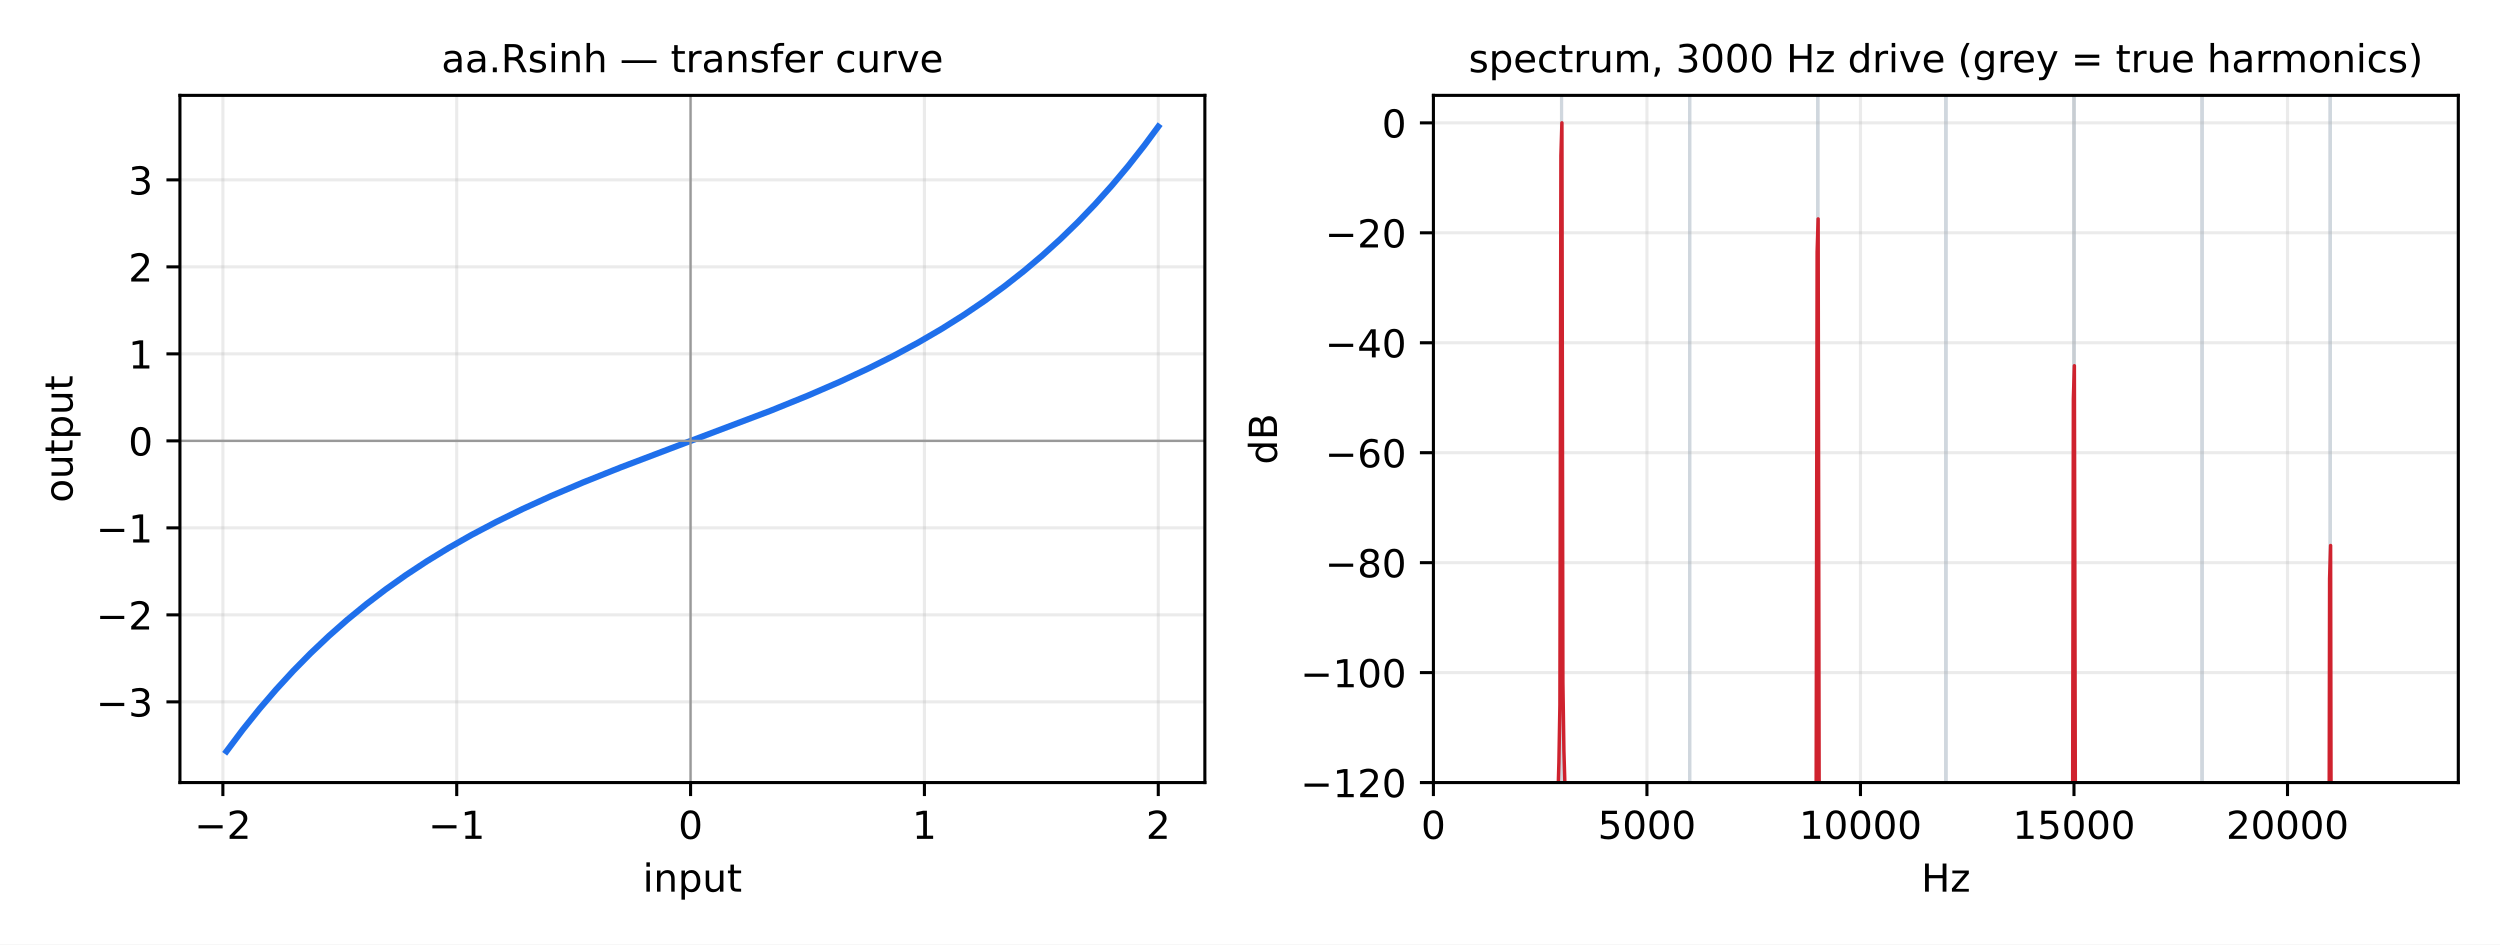
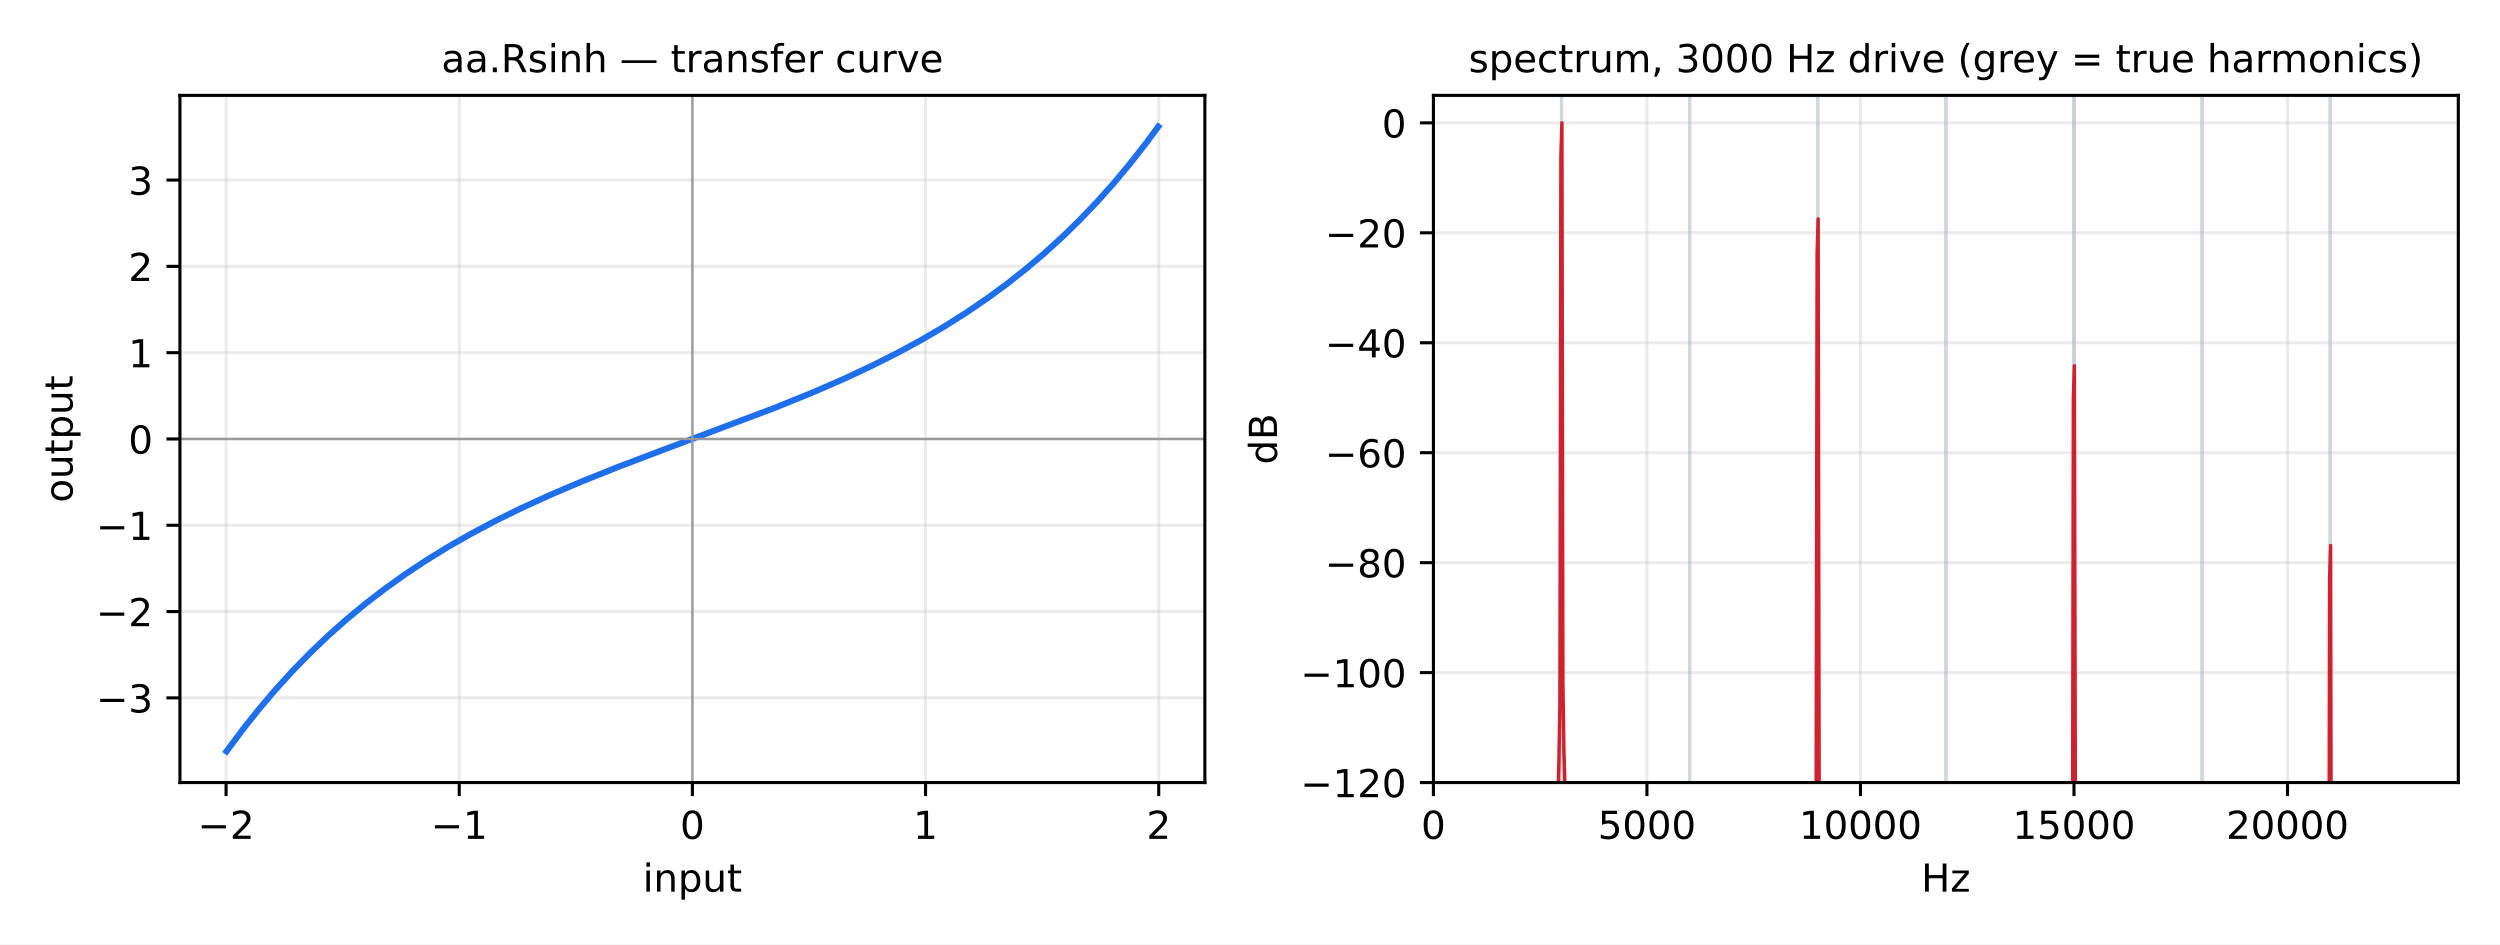
<svg xmlns="http://www.w3.org/2000/svg" xmlns:xlink="http://www.w3.org/1999/xlink" width="648pt" height="244.8pt" viewBox="0 0 648 244.8" version="1.1">
  <defs>
    <style type="text/css">*{stroke-linejoin: round; stroke-linecap: butt}</style>
  </defs>
  <g id="figure_1">
    <g id="patch_1">
      <path d="M 0 244.8  L 648 244.8  L 648 0  L 0 0  z " style="fill: #ffffff" />
    </g>
    <g id="axes_1">
      <g id="patch_2">
        <path d="M 46.64 202.84  L 312.3 202.84  L 312.3 24.72  L 46.64 24.72  z " style="fill: #ffffff" />
      </g>
      <g id="matplotlib.axis_1">
        <g id="xtick_1">
          <g id="line2d_1">
-             <path d="M 57.768 202.84  L 57.768 24.72  " clip-path="url(#pa1398ca584)" style="fill: none; stroke: #b0b0b0; stroke-opacity: 0.25; stroke-width: 0.8; stroke-linecap: square" />
+             <path d="M 58.597 202.84  L 58.597 24.72  " clip-path="url(#pe9ff0e8319)" style="fill: none; stroke: #b0b0b0; stroke-opacity: 0.25; stroke-width: 0.8; stroke-linecap: square" />
          </g>
          <g id="line2d_2">
            <defs>
-               <path id="ma7eb012852" d="M 0 0  L 0 3.5  " style="stroke: #000000; stroke-width: 0.8" />
+               <path id="m216e564b8e" d="M 0 0  L 0 3.5  " style="stroke: #000000; stroke-width: 0.8" />
            </defs>
            <g>
-               <use xlink:href="#ma7eb012852" x="57.768" y="202.84" style="stroke: #000000; stroke-width: 0.8" />
+               <use xlink:href="#m216e564b8e" x="58.597" y="202.84" style="stroke: #000000; stroke-width: 0.8" />
            </g>
          </g>
          <g id="text_1">
-             <text style="font: 10px 'DejaVu Sans', 'Bitstream Vera Sans', 'Computer Modern Sans Serif', 'Lucida Grande', 'Verdana', 'Geneva', 'Lucid', 'Arial', 'Helvetica', 'Avant Garde', sans-serif; text-anchor: middle" x="57.768" y="217.438" transform="rotate(-0 57.76836 217.4384)">−2</text>
+             <text style="font: 10px 'DejaVu Sans', 'Bitstream Vera Sans', 'Computer Modern Sans Serif', 'Lucida Grande', 'Verdana', 'Geneva', 'Lucid', 'Arial', 'Helvetica', 'Avant Garde', sans-serif; text-anchor: middle" x="58.597" y="217.438" transform="rotate(-0 58.59741 217.4384)">−2</text>
          </g>
        </g>
        <g id="xtick_2">
          <g id="line2d_3">
-             <path d="M 118.382 202.84  L 118.382 24.72  " clip-path="url(#pa1398ca584)" style="fill: none; stroke: #b0b0b0; stroke-opacity: 0.25; stroke-width: 0.8; stroke-linecap: square" />
+             <path d="M 119.034 202.84  L 119.034 24.72  " clip-path="url(#pe9ff0e8319)" style="fill: none; stroke: #b0b0b0; stroke-opacity: 0.25; stroke-width: 0.8; stroke-linecap: square" />
          </g>
          <g id="line2d_4">
            <g>
-               <use xlink:href="#ma7eb012852" x="118.382" y="202.84" style="stroke: #000000; stroke-width: 0.8" />
+               <use xlink:href="#m216e564b8e" x="119.034" y="202.84" style="stroke: #000000; stroke-width: 0.8" />
            </g>
          </g>
          <g id="text_2">
-             <text style="font: 10px 'DejaVu Sans', 'Bitstream Vera Sans', 'Computer Modern Sans Serif', 'Lucida Grande', 'Verdana', 'Geneva', 'Lucid', 'Arial', 'Helvetica', 'Avant Garde', sans-serif; text-anchor: middle" x="118.382" y="217.438" transform="rotate(-0 118.3824 217.4384)">−1</text>
+             <text style="font: 10px 'DejaVu Sans', 'Bitstream Vera Sans', 'Computer Modern Sans Serif', 'Lucida Grande', 'Verdana', 'Geneva', 'Lucid', 'Arial', 'Helvetica', 'Avant Garde', sans-serif; text-anchor: middle" x="119.034" y="217.438" transform="rotate(-0 119.0337 217.4384)">−1</text>
          </g>
        </g>
        <g id="xtick_3">
          <g id="line2d_5">
-             <path d="M 178.996 202.84  L 178.996 24.72  " clip-path="url(#pa1398ca584)" style="fill: none; stroke: #b0b0b0; stroke-opacity: 0.25; stroke-width: 0.8; stroke-linecap: square" />
+             <path d="M 179.47 202.84  L 179.47 24.72  " clip-path="url(#pe9ff0e8319)" style="fill: none; stroke: #b0b0b0; stroke-opacity: 0.25; stroke-width: 0.8; stroke-linecap: square" />
          </g>
          <g id="line2d_6">
            <g>
-               <use xlink:href="#ma7eb012852" x="178.996" y="202.84" style="stroke: #000000; stroke-width: 0.8" />
+               <use xlink:href="#m216e564b8e" x="179.47" y="202.84" style="stroke: #000000; stroke-width: 0.8" />
            </g>
          </g>
          <g id="text_3">
-             <text style="font: 10px 'DejaVu Sans', 'Bitstream Vera Sans', 'Computer Modern Sans Serif', 'Lucida Grande', 'Verdana', 'Geneva', 'Lucid', 'Arial', 'Helvetica', 'Avant Garde', sans-serif; text-anchor: middle" x="178.996" y="217.438" transform="rotate(-0 178.9965 217.4384)">0</text>
+             <text style="font: 10px 'DejaVu Sans', 'Bitstream Vera Sans', 'Computer Modern Sans Serif', 'Lucida Grande', 'Verdana', 'Geneva', 'Lucid', 'Arial', 'Helvetica', 'Avant Garde', sans-serif; text-anchor: middle" x="179.47" y="217.438" transform="rotate(-0 179.47 217.4384)">0</text>
          </g>
        </g>
        <g id="xtick_4">
          <g id="line2d_7">
-             <path d="M 239.61 202.84  L 239.61 24.72  " clip-path="url(#pa1398ca584)" style="fill: none; stroke: #b0b0b0; stroke-opacity: 0.25; stroke-width: 0.8; stroke-linecap: square" />
+             <path d="M 239.906 202.84  L 239.906 24.72  " clip-path="url(#pe9ff0e8319)" style="fill: none; stroke: #b0b0b0; stroke-opacity: 0.25; stroke-width: 0.8; stroke-linecap: square" />
          </g>
          <g id="line2d_8">
            <g>
-               <use xlink:href="#ma7eb012852" x="239.61" y="202.84" style="stroke: #000000; stroke-width: 0.8" />
+               <use xlink:href="#m216e564b8e" x="239.906" y="202.84" style="stroke: #000000; stroke-width: 0.8" />
            </g>
          </g>
          <g id="text_4">
-             <text style="font: 10px 'DejaVu Sans', 'Bitstream Vera Sans', 'Computer Modern Sans Serif', 'Lucida Grande', 'Verdana', 'Geneva', 'Lucid', 'Arial', 'Helvetica', 'Avant Garde', sans-serif; text-anchor: middle" x="239.61" y="217.438" transform="rotate(-0 239.6105 217.4384)">1</text>
+             <text style="font: 10px 'DejaVu Sans', 'Bitstream Vera Sans', 'Computer Modern Sans Serif', 'Lucida Grande', 'Verdana', 'Geneva', 'Lucid', 'Arial', 'Helvetica', 'Avant Garde', sans-serif; text-anchor: middle" x="239.906" y="217.438" transform="rotate(-0 239.9063 217.4384)">1</text>
          </g>
        </g>
        <g id="xtick_5">
          <g id="line2d_9">
-             <path d="M 300.225 202.84  L 300.225 24.72  " clip-path="url(#pa1398ca584)" style="fill: none; stroke: #b0b0b0; stroke-opacity: 0.25; stroke-width: 0.8; stroke-linecap: square" />
+             <path d="M 300.343 202.84  L 300.343 24.72  " clip-path="url(#pe9ff0e8319)" style="fill: none; stroke: #b0b0b0; stroke-opacity: 0.25; stroke-width: 0.8; stroke-linecap: square" />
          </g>
          <g id="line2d_10">
            <g>
-               <use xlink:href="#ma7eb012852" x="300.225" y="202.84" style="stroke: #000000; stroke-width: 0.8" />
+               <use xlink:href="#m216e564b8e" x="300.343" y="202.84" style="stroke: #000000; stroke-width: 0.8" />
            </g>
          </g>
          <g id="text_5">
-             <text style="font: 10px 'DejaVu Sans', 'Bitstream Vera Sans', 'Computer Modern Sans Serif', 'Lucida Grande', 'Verdana', 'Geneva', 'Lucid', 'Arial', 'Helvetica', 'Avant Garde', sans-serif; text-anchor: middle" x="300.225" y="217.438" transform="rotate(-0 300.2245 217.4384)">2</text>
+             <text style="font: 10px 'DejaVu Sans', 'Bitstream Vera Sans', 'Computer Modern Sans Serif', 'Lucida Grande', 'Verdana', 'Geneva', 'Lucid', 'Arial', 'Helvetica', 'Avant Garde', sans-serif; text-anchor: middle" x="300.343" y="217.438" transform="rotate(-0 300.3426 217.4384)">2</text>
          </g>
        </g>
        <g id="text_6">
          <text style="font: 10px 'DejaVu Sans', 'Bitstream Vera Sans', 'Computer Modern Sans Serif', 'Lucida Grande', 'Verdana', 'Geneva', 'Lucid', 'Arial', 'Helvetica', 'Avant Garde', sans-serif; text-anchor: middle" x="179.47" y="231.117" transform="rotate(-0 179.47 231.1166)">input</text>
        </g>
      </g>
      <g id="matplotlib.axis_2">
        <g id="ytick_1">
          <g id="line2d_11">
-             <path d="M 46.64 181.923  L 312.3 181.923  " clip-path="url(#pa1398ca584)" style="fill: none; stroke: #b0b0b0; stroke-opacity: 0.25; stroke-width: 0.8; stroke-linecap: square" />
+             <path d="M 46.64 180.886  L 312.3 180.886  " clip-path="url(#pe9ff0e8319)" style="fill: none; stroke: #b0b0b0; stroke-opacity: 0.25; stroke-width: 0.8; stroke-linecap: square" />
          </g>
          <g id="line2d_12">
            <defs>
-               <path id="me7e95fb6e4" d="M 0 0  L -3.5 0  " style="stroke: #000000; stroke-width: 0.8" />
+               <path id="mf6358a9a39" d="M 0 0  L -3.5 0  " style="stroke: #000000; stroke-width: 0.8" />
            </defs>
            <g>
-               <use xlink:href="#me7e95fb6e4" x="46.64" y="181.923" style="stroke: #000000; stroke-width: 0.8" />
+               <use xlink:href="#mf6358a9a39" x="46.64" y="180.886" style="stroke: #000000; stroke-width: 0.8" />
            </g>
          </g>
          <g id="text_7">
-             <text style="font: 10px 'DejaVu Sans', 'Bitstream Vera Sans', 'Computer Modern Sans Serif', 'Lucida Grande', 'Verdana', 'Geneva', 'Lucid', 'Arial', 'Helvetica', 'Avant Garde', sans-serif; text-anchor: end" x="39.64" y="185.723" transform="rotate(-0 39.64 185.7226)">−3</text>
+             <text style="font: 10px 'DejaVu Sans', 'Bitstream Vera Sans', 'Computer Modern Sans Serif', 'Lucida Grande', 'Verdana', 'Geneva', 'Lucid', 'Arial', 'Helvetica', 'Avant Garde', sans-serif; text-anchor: end" x="39.64" y="184.685" transform="rotate(-0 39.64 184.6851)">−3</text>
          </g>
        </g>
        <g id="ytick_2">
          <g id="line2d_13">
-             <path d="M 46.64 159.373  L 312.3 159.373  " clip-path="url(#pa1398ca584)" style="fill: none; stroke: #b0b0b0; stroke-opacity: 0.25; stroke-width: 0.8; stroke-linecap: square" />
+             <path d="M 46.64 158.517  L 312.3 158.517  " clip-path="url(#pe9ff0e8319)" style="fill: none; stroke: #b0b0b0; stroke-opacity: 0.25; stroke-width: 0.8; stroke-linecap: square" />
          </g>
          <g id="line2d_14">
            <g>
-               <use xlink:href="#me7e95fb6e4" x="46.64" y="159.373" style="stroke: #000000; stroke-width: 0.8" />
+               <use xlink:href="#mf6358a9a39" x="46.64" y="158.517" style="stroke: #000000; stroke-width: 0.8" />
            </g>
          </g>
          <g id="text_8">
-             <text style="font: 10px 'DejaVu Sans', 'Bitstream Vera Sans', 'Computer Modern Sans Serif', 'Lucida Grande', 'Verdana', 'Geneva', 'Lucid', 'Arial', 'Helvetica', 'Avant Garde', sans-serif; text-anchor: end" x="39.64" y="163.172" transform="rotate(-0 39.64 163.1723)">−2</text>
+             <text style="font: 10px 'DejaVu Sans', 'Bitstream Vera Sans', 'Computer Modern Sans Serif', 'Lucida Grande', 'Verdana', 'Geneva', 'Lucid', 'Arial', 'Helvetica', 'Avant Garde', sans-serif; text-anchor: end" x="39.64" y="162.316" transform="rotate(-0 39.64 162.3165)">−2</text>
          </g>
        </g>
        <g id="ytick_3">
          <g id="line2d_15">
-             <path d="M 46.64 136.823  L 312.3 136.823  " clip-path="url(#pa1398ca584)" style="fill: none; stroke: #b0b0b0; stroke-opacity: 0.25; stroke-width: 0.8; stroke-linecap: square" />
+             <path d="M 46.64 136.149  L 312.3 136.149  " clip-path="url(#pe9ff0e8319)" style="fill: none; stroke: #b0b0b0; stroke-opacity: 0.25; stroke-width: 0.8; stroke-linecap: square" />
          </g>
          <g id="line2d_16">
            <g>
-               <use xlink:href="#me7e95fb6e4" x="46.64" y="136.823" style="stroke: #000000; stroke-width: 0.8" />
+               <use xlink:href="#mf6358a9a39" x="46.64" y="136.149" style="stroke: #000000; stroke-width: 0.8" />
            </g>
          </g>
          <g id="text_9">
-             <text style="font: 10px 'DejaVu Sans', 'Bitstream Vera Sans', 'Computer Modern Sans Serif', 'Lucida Grande', 'Verdana', 'Geneva', 'Lucid', 'Arial', 'Helvetica', 'Avant Garde', sans-serif; text-anchor: end" x="39.64" y="140.622" transform="rotate(-0 39.64 140.622)">−1</text>
+             <text style="font: 10px 'DejaVu Sans', 'Bitstream Vera Sans', 'Computer Modern Sans Serif', 'Lucida Grande', 'Verdana', 'Geneva', 'Lucid', 'Arial', 'Helvetica', 'Avant Garde', sans-serif; text-anchor: end" x="39.64" y="139.948" transform="rotate(-0 39.64 139.9478)">−1</text>
          </g>
        </g>
        <g id="ytick_4">
          <g id="line2d_17">
-             <path d="M 46.64 114.272  L 312.3 114.272  " clip-path="url(#pa1398ca584)" style="fill: none; stroke: #b0b0b0; stroke-opacity: 0.25; stroke-width: 0.8; stroke-linecap: square" />
+             <path d="M 46.64 113.78  L 312.3 113.78  " clip-path="url(#pe9ff0e8319)" style="fill: none; stroke: #b0b0b0; stroke-opacity: 0.25; stroke-width: 0.8; stroke-linecap: square" />
          </g>
          <g id="line2d_18">
            <g>
-               <use xlink:href="#me7e95fb6e4" x="46.64" y="114.272" style="stroke: #000000; stroke-width: 0.8" />
+               <use xlink:href="#mf6358a9a39" x="46.64" y="113.78" style="stroke: #000000; stroke-width: 0.8" />
            </g>
          </g>
          <g id="text_10">
-             <text style="font: 10px 'DejaVu Sans', 'Bitstream Vera Sans', 'Computer Modern Sans Serif', 'Lucida Grande', 'Verdana', 'Geneva', 'Lucid', 'Arial', 'Helvetica', 'Avant Garde', sans-serif; text-anchor: end" x="39.64" y="118.072" transform="rotate(-0 39.64 118.0717)">0</text>
+             <text style="font: 10px 'DejaVu Sans', 'Bitstream Vera Sans', 'Computer Modern Sans Serif', 'Lucida Grande', 'Verdana', 'Geneva', 'Lucid', 'Arial', 'Helvetica', 'Avant Garde', sans-serif; text-anchor: end" x="39.64" y="117.579" transform="rotate(-0 39.64 117.5792)">0</text>
          </g>
        </g>
        <g id="ytick_5">
          <g id="line2d_19">
-             <path d="M 46.64 91.722  L 312.3 91.722  " clip-path="url(#pa1398ca584)" style="fill: none; stroke: #b0b0b0; stroke-opacity: 0.25; stroke-width: 0.8; stroke-linecap: square" />
+             <path d="M 46.64 91.411  L 312.3 91.411  " clip-path="url(#pe9ff0e8319)" style="fill: none; stroke: #b0b0b0; stroke-opacity: 0.25; stroke-width: 0.8; stroke-linecap: square" />
          </g>
          <g id="line2d_20">
            <g>
-               <use xlink:href="#me7e95fb6e4" x="46.64" y="91.722" style="stroke: #000000; stroke-width: 0.8" />
+               <use xlink:href="#mf6358a9a39" x="46.64" y="91.411" style="stroke: #000000; stroke-width: 0.8" />
            </g>
          </g>
          <g id="text_11">
-             <text style="font: 10px 'DejaVu Sans', 'Bitstream Vera Sans', 'Computer Modern Sans Serif', 'Lucida Grande', 'Verdana', 'Geneva', 'Lucid', 'Arial', 'Helvetica', 'Avant Garde', sans-serif; text-anchor: end" x="39.64" y="95.521" transform="rotate(-0 39.64 95.52135)">1</text>
+             <text style="font: 10px 'DejaVu Sans', 'Bitstream Vera Sans', 'Computer Modern Sans Serif', 'Lucida Grande', 'Verdana', 'Geneva', 'Lucid', 'Arial', 'Helvetica', 'Avant Garde', sans-serif; text-anchor: end" x="39.64" y="95.211" transform="rotate(-0 39.64 95.2106)">1</text>
          </g>
        </g>
        <g id="ytick_6">
          <g id="line2d_21">
-             <path d="M 46.64 69.172  L 312.3 69.172  " clip-path="url(#pa1398ca584)" style="fill: none; stroke: #b0b0b0; stroke-opacity: 0.25; stroke-width: 0.8; stroke-linecap: square" />
+             <path d="M 46.64 69.043  L 312.3 69.043  " clip-path="url(#pe9ff0e8319)" style="fill: none; stroke: #b0b0b0; stroke-opacity: 0.25; stroke-width: 0.8; stroke-linecap: square" />
          </g>
          <g id="line2d_22">
            <g>
-               <use xlink:href="#me7e95fb6e4" x="46.64" y="69.172" style="stroke: #000000; stroke-width: 0.8" />
+               <use xlink:href="#mf6358a9a39" x="46.64" y="69.043" style="stroke: #000000; stroke-width: 0.8" />
            </g>
          </g>
          <g id="text_12">
-             <text style="font: 10px 'DejaVu Sans', 'Bitstream Vera Sans', 'Computer Modern Sans Serif', 'Lucida Grande', 'Verdana', 'Geneva', 'Lucid', 'Arial', 'Helvetica', 'Avant Garde', sans-serif; text-anchor: end" x="39.64" y="72.971" transform="rotate(-0 39.64 72.97103)">2</text>
+             <text style="font: 10px 'DejaVu Sans', 'Bitstream Vera Sans', 'Computer Modern Sans Serif', 'Lucida Grande', 'Verdana', 'Geneva', 'Lucid', 'Arial', 'Helvetica', 'Avant Garde', sans-serif; text-anchor: end" x="39.64" y="72.842" transform="rotate(-0 39.64 72.84199)">2</text>
          </g>
        </g>
        <g id="ytick_7">
          <g id="line2d_23">
-             <path d="M 46.64 46.621  L 312.3 46.621  " clip-path="url(#pa1398ca584)" style="fill: none; stroke: #b0b0b0; stroke-opacity: 0.25; stroke-width: 0.8; stroke-linecap: square" />
+             <path d="M 46.64 46.674  L 312.3 46.674  " clip-path="url(#pe9ff0e8319)" style="fill: none; stroke: #b0b0b0; stroke-opacity: 0.25; stroke-width: 0.8; stroke-linecap: square" />
          </g>
          <g id="line2d_24">
            <g>
-               <use xlink:href="#me7e95fb6e4" x="46.64" y="46.621" style="stroke: #000000; stroke-width: 0.8" />
+               <use xlink:href="#mf6358a9a39" x="46.64" y="46.674" style="stroke: #000000; stroke-width: 0.8" />
            </g>
          </g>
          <g id="text_13">
-             <text style="font: 10px 'DejaVu Sans', 'Bitstream Vera Sans', 'Computer Modern Sans Serif', 'Lucida Grande', 'Verdana', 'Geneva', 'Lucid', 'Arial', 'Helvetica', 'Avant Garde', sans-serif; text-anchor: end" x="39.64" y="50.421" transform="rotate(-0 39.64 50.42071)">3</text>
+             <text style="font: 10px 'DejaVu Sans', 'Bitstream Vera Sans', 'Computer Modern Sans Serif', 'Lucida Grande', 'Verdana', 'Geneva', 'Lucid', 'Arial', 'Helvetica', 'Avant Garde', sans-serif; text-anchor: end" x="39.64" y="50.473" transform="rotate(-0 39.64 50.47337)">3</text>
          </g>
        </g>
        <g id="text_14">
          <text style="font: 10px 'DejaVu Sans', 'Bitstream Vera Sans', 'Computer Modern Sans Serif', 'Lucida Grande', 'Verdana', 'Geneva', 'Lucid', 'Arial', 'Helvetica', 'Avant Garde', sans-serif; text-anchor: middle" x="18.818" y="113.78" transform="rotate(-90 18.81812 113.78)">output</text>
        </g>
      </g>
      <g id="line2d_25">
-         <path d="M 58.715 194.744  L 62.982 189.062  L 67.248 183.75  L 71.514 178.781  L 76.017 173.882  L 80.52 169.312  L 85.26 164.829  L 90 160.654  L 94.977 156.575  L 99.954 152.78  L 105.169 149.083  L 110.62 145.492  L 116.308 142.014  L 122.233 138.649  L 128.632 135.276  L 135.505 131.912  L 142.853 128.567  L 151.148 125.039  L 160.865 121.158  L 173.9 116.213  L 199.734 106.46  L 209.451 102.522  L 217.746 98.924  L 225.094 95.5  L 231.73 92.172  L 238.129 88.713  L 244.054 85.257  L 249.742 81.679  L 255.193 77.982  L 260.408 74.172  L 265.385 70.258  L 270.125 66.257  L 274.865 61.961  L 279.368 57.585  L 283.871 52.897  L 288.137 48.144  L 292.403 43.064  L 296.669 37.632  L 300.225 32.816  L 300.225 32.816  " clip-path="url(#pa1398ca584)" style="fill: none; stroke: #1f6feb; stroke-width: 1.6; stroke-linecap: square" />
+         <path d="M 58.715 194.744  L 62.965 189.033  L 67.214 183.694  L 71.464 178.702  L 75.949 173.78  L 80.435 169.188  L 85.156 164.684  L 89.878 160.491  L 94.836 156.395  L 99.793 152.586  L 104.987 148.876  L 110.417 145.273  L 116.083 141.785  L 121.985 138.413  L 128.359 135.034  L 135.205 131.668  L 142.524 128.322  L 150.786 124.799  L 160.23 121.022  L 172.742 116.275  L 201.071 105.614  L 210.751 101.679  L 218.777 98.184  L 226.096 94.759  L 232.706 91.428  L 238.844 88.095  L 244.746 84.641  L 250.412 81.064  L 255.842 77.366  L 261.035 73.555  L 265.993 69.64  L 270.715 65.635  L 275.436 61.336  L 279.922 56.956  L 284.407 52.263  L 288.657 47.505  L 292.906 42.418  L 297.156 36.979  L 300.225 32.816  L 300.225 32.816  " clip-path="url(#pe9ff0e8319)" style="fill: none; stroke: #1f6feb; stroke-width: 1.6; stroke-linecap: square" />
      </g>
      <g id="line2d_26">
-         <path d="M 46.64 114.272  L 312.3 114.272  " clip-path="url(#pa1398ca584)" style="fill: none; stroke: #999999; stroke-width: 0.6; stroke-linecap: square" />
+         <path d="M 46.64 113.78  L 312.3 113.78  " clip-path="url(#pe9ff0e8319)" style="fill: none; stroke: #999999; stroke-width: 0.6; stroke-linecap: square" />
      </g>
      <g id="line2d_27">
-         <path d="M 178.996 202.84  L 178.996 24.72  " clip-path="url(#pa1398ca584)" style="fill: none; stroke: #999999; stroke-width: 0.6; stroke-linecap: square" />
+         <path d="M 179.47 202.84  L 179.47 24.72  " clip-path="url(#pe9ff0e8319)" style="fill: none; stroke: #999999; stroke-width: 0.6; stroke-linecap: square" />
      </g>
      <g id="patch_3">
        <path d="M 46.64 202.84  L 46.64 24.72  " style="fill: none; stroke: #000000; stroke-width: 0.8; stroke-linejoin: miter; stroke-linecap: square" />
      </g>
      <g id="patch_4">
        <path d="M 312.3 202.84  L 312.3 24.72  " style="fill: none; stroke: #000000; stroke-width: 0.8; stroke-linejoin: miter; stroke-linecap: square" />
      </g>
      <g id="patch_5">
        <path d="M 46.64 202.84  L 312.3 202.84  " style="fill: none; stroke: #000000; stroke-width: 0.8; stroke-linejoin: miter; stroke-linecap: square" />
      </g>
      <g id="patch_6">
        <path d="M 46.64 24.72  L 312.3 24.72  " style="fill: none; stroke: #000000; stroke-width: 0.8; stroke-linejoin: miter; stroke-linecap: square" />
      </g>
      <g id="text_15">
        <text style="font: 10px 'DejaVu Sans', 'Bitstream Vera Sans', 'Computer Modern Sans Serif', 'Lucida Grande', 'Verdana', 'Geneva', 'Lucid', 'Arial', 'Helvetica', 'Avant Garde', sans-serif; text-anchor: middle" x="179.47" y="18.72" transform="rotate(-0 179.47 18.72)">aa.Rsinh — transfer curve</text>
      </g>
    </g>
    <g id="axes_2">
      <g id="patch_7">
        <path d="M 371.54 202.84  L 637.2 202.84  L 637.2 24.72  L 371.54 24.72  z " style="fill: #ffffff" />
      </g>
      <g id="line2d_28">
-         <path d="M 404.748 202.84  L 404.748 24.72  " clip-path="url(#p93ca1a136e)" style="fill: none; stroke: #d0d7de; stroke-width: 0.8; stroke-linecap: square" />
+         <path d="M 404.748 202.84  L 404.748 24.72  " clip-path="url(#p8c2a7c72d7)" style="fill: none; stroke: #d0d7de; stroke-width: 0.8; stroke-linecap: square" />
      </g>
      <g id="line2d_29">
-         <path d="M 437.955 202.84  L 437.955 24.72  " clip-path="url(#p93ca1a136e)" style="fill: none; stroke: #d0d7de; stroke-width: 0.8; stroke-linecap: square" />
+         <path d="M 437.955 202.84  L 437.955 24.72  " clip-path="url(#p8c2a7c72d7)" style="fill: none; stroke: #d0d7de; stroke-width: 0.8; stroke-linecap: square" />
      </g>
      <g id="line2d_30">
-         <path d="M 471.163 202.84  L 471.163 24.72  " clip-path="url(#p93ca1a136e)" style="fill: none; stroke: #d0d7de; stroke-width: 0.8; stroke-linecap: square" />
+         <path d="M 471.163 202.84  L 471.163 24.72  " clip-path="url(#p8c2a7c72d7)" style="fill: none; stroke: #d0d7de; stroke-width: 0.8; stroke-linecap: square" />
      </g>
      <g id="line2d_31">
-         <path d="M 504.37 202.84  L 504.37 24.72  " clip-path="url(#p93ca1a136e)" style="fill: none; stroke: #d0d7de; stroke-width: 0.8; stroke-linecap: square" />
+         <path d="M 504.37 202.84  L 504.37 24.72  " clip-path="url(#p8c2a7c72d7)" style="fill: none; stroke: #d0d7de; stroke-width: 0.8; stroke-linecap: square" />
      </g>
      <g id="line2d_32">
-         <path d="M 537.577 202.84  L 537.577 24.72  " clip-path="url(#p93ca1a136e)" style="fill: none; stroke: #d0d7de; stroke-width: 0.8; stroke-linecap: square" />
+         <path d="M 537.577 202.84  L 537.577 24.72  " clip-path="url(#p8c2a7c72d7)" style="fill: none; stroke: #d0d7de; stroke-width: 0.8; stroke-linecap: square" />
      </g>
      <g id="line2d_33">
-         <path d="M 570.785 202.84  L 570.785 24.72  " clip-path="url(#p93ca1a136e)" style="fill: none; stroke: #d0d7de; stroke-width: 0.8; stroke-linecap: square" />
+         <path d="M 570.785 202.84  L 570.785 24.72  " clip-path="url(#p8c2a7c72d7)" style="fill: none; stroke: #d0d7de; stroke-width: 0.8; stroke-linecap: square" />
      </g>
      <g id="line2d_34">
-         <path d="M 603.992 202.84  L 603.992 24.72  " clip-path="url(#p93ca1a136e)" style="fill: none; stroke: #d0d7de; stroke-width: 0.8; stroke-linecap: square" />
+         <path d="M 603.992 202.84  L 603.992 24.72  " clip-path="url(#p8c2a7c72d7)" style="fill: none; stroke: #d0d7de; stroke-width: 0.8; stroke-linecap: square" />
      </g>
      <g id="line2d_35">
-         <path d="M 637.2 202.84  L 637.2 24.72  " clip-path="url(#p93ca1a136e)" style="fill: none; stroke: #d0d7de; stroke-width: 0.8; stroke-linecap: square" />
+         <path d="M 637.2 202.84  L 637.2 24.72  " clip-path="url(#p8c2a7c72d7)" style="fill: none; stroke: #d0d7de; stroke-width: 0.8; stroke-linecap: square" />
      </g>
      <g id="line2d_36">
-         <path d="M 603.992 202.84  L 603.992 24.72  " clip-path="url(#p93ca1a136e)" style="fill: none; stroke: #d0d7de; stroke-width: 0.8; stroke-linecap: square" />
+         <path d="M 603.992 202.84  L 603.992 24.72  " clip-path="url(#p8c2a7c72d7)" style="fill: none; stroke: #d0d7de; stroke-width: 0.8; stroke-linecap: square" />
      </g>
      <g id="line2d_37">
-         <path d="M 570.785 202.84  L 570.785 24.72  " clip-path="url(#p93ca1a136e)" style="fill: none; stroke: #d0d7de; stroke-width: 0.8; stroke-linecap: square" />
+         <path d="M 570.785 202.84  L 570.785 24.72  " clip-path="url(#p8c2a7c72d7)" style="fill: none; stroke: #d0d7de; stroke-width: 0.8; stroke-linecap: square" />
      </g>
      <g id="line2d_38">
-         <path d="M 537.577 202.84  L 537.577 24.72  " clip-path="url(#p93ca1a136e)" style="fill: none; stroke: #d0d7de; stroke-width: 0.8; stroke-linecap: square" />
+         <path d="M 537.577 202.84  L 537.577 24.72  " clip-path="url(#p8c2a7c72d7)" style="fill: none; stroke: #d0d7de; stroke-width: 0.8; stroke-linecap: square" />
      </g>
      <g id="line2d_39">
-         <path d="M 504.37 202.84  L 504.37 24.72  " clip-path="url(#p93ca1a136e)" style="fill: none; stroke: #d0d7de; stroke-width: 0.8; stroke-linecap: square" />
+         <path d="M 504.37 202.84  L 504.37 24.72  " clip-path="url(#p8c2a7c72d7)" style="fill: none; stroke: #d0d7de; stroke-width: 0.8; stroke-linecap: square" />
      </g>
      <g id="line2d_40">
-         <path d="M 471.163 202.84  L 471.163 24.72  " clip-path="url(#p93ca1a136e)" style="fill: none; stroke: #d0d7de; stroke-width: 0.8; stroke-linecap: square" />
+         <path d="M 471.163 202.84  L 471.163 24.72  " clip-path="url(#p8c2a7c72d7)" style="fill: none; stroke: #d0d7de; stroke-width: 0.8; stroke-linecap: square" />
      </g>
      <g id="line2d_41">
-         <path d="M 437.955 202.84  L 437.955 24.72  " clip-path="url(#p93ca1a136e)" style="fill: none; stroke: #d0d7de; stroke-width: 0.8; stroke-linecap: square" />
+         <path d="M 437.955 202.84  L 437.955 24.72  " clip-path="url(#p8c2a7c72d7)" style="fill: none; stroke: #d0d7de; stroke-width: 0.8; stroke-linecap: square" />
      </g>
      <g id="line2d_42">
-         <path d="M 404.748 202.84  L 404.748 24.72  " clip-path="url(#p93ca1a136e)" style="fill: none; stroke: #d0d7de; stroke-width: 0.8; stroke-linecap: square" />
+         <path d="M 404.748 202.84  L 404.748 24.72  " clip-path="url(#p8c2a7c72d7)" style="fill: none; stroke: #d0d7de; stroke-width: 0.8; stroke-linecap: square" />
      </g>
      <g id="line2d_43">
-         <path d="M 404.748 202.84  L 404.748 24.72  " clip-path="url(#p93ca1a136e)" style="fill: none; stroke: #d0d7de; stroke-width: 0.8; stroke-linecap: square" />
+         <path d="M 404.748 202.84  L 404.748 24.72  " clip-path="url(#p8c2a7c72d7)" style="fill: none; stroke: #d0d7de; stroke-width: 0.8; stroke-linecap: square" />
      </g>
      <g id="line2d_44">
-         <path d="M 437.955 202.84  L 437.955 24.72  " clip-path="url(#p93ca1a136e)" style="fill: none; stroke: #d0d7de; stroke-width: 0.8; stroke-linecap: square" />
+         <path d="M 437.955 202.84  L 437.955 24.72  " clip-path="url(#p8c2a7c72d7)" style="fill: none; stroke: #d0d7de; stroke-width: 0.8; stroke-linecap: square" />
      </g>
      <g id="line2d_45">
-         <path d="M 471.163 202.84  L 471.163 24.72  " clip-path="url(#p93ca1a136e)" style="fill: none; stroke: #d0d7de; stroke-width: 0.8; stroke-linecap: square" />
+         <path d="M 471.163 202.84  L 471.163 24.72  " clip-path="url(#p8c2a7c72d7)" style="fill: none; stroke: #d0d7de; stroke-width: 0.8; stroke-linecap: square" />
      </g>
      <g id="line2d_46">
-         <path d="M 504.37 202.84  L 504.37 24.72  " clip-path="url(#p93ca1a136e)" style="fill: none; stroke: #d0d7de; stroke-width: 0.8; stroke-linecap: square" />
+         <path d="M 504.37 202.84  L 504.37 24.72  " clip-path="url(#p8c2a7c72d7)" style="fill: none; stroke: #d0d7de; stroke-width: 0.8; stroke-linecap: square" />
      </g>
      <g id="line2d_47">
-         <path d="M 537.577 202.84  L 537.577 24.72  " clip-path="url(#p93ca1a136e)" style="fill: none; stroke: #d0d7de; stroke-width: 0.8; stroke-linecap: square" />
+         <path d="M 537.577 202.84  L 537.577 24.72  " clip-path="url(#p8c2a7c72d7)" style="fill: none; stroke: #d0d7de; stroke-width: 0.8; stroke-linecap: square" />
      </g>
      <g id="line2d_48">
-         <path d="M 570.785 202.84  L 570.785 24.72  " clip-path="url(#p93ca1a136e)" style="fill: none; stroke: #d0d7de; stroke-width: 0.8; stroke-linecap: square" />
+         <path d="M 570.785 202.84  L 570.785 24.72  " clip-path="url(#p8c2a7c72d7)" style="fill: none; stroke: #d0d7de; stroke-width: 0.8; stroke-linecap: square" />
      </g>
      <g id="line2d_49">
-         <path d="M 603.992 202.84  L 603.992 24.72  " clip-path="url(#p93ca1a136e)" style="fill: none; stroke: #d0d7de; stroke-width: 0.8; stroke-linecap: square" />
+         <path d="M 603.992 202.84  L 603.992 24.72  " clip-path="url(#p8c2a7c72d7)" style="fill: none; stroke: #d0d7de; stroke-width: 0.8; stroke-linecap: square" />
      </g>
      <g id="line2d_50">
-         <path d="M 637.2 202.84  L 637.2 24.72  " clip-path="url(#p93ca1a136e)" style="fill: none; stroke: #d0d7de; stroke-width: 0.8; stroke-linecap: square" />
+         <path d="M 637.2 202.84  L 637.2 24.72  " clip-path="url(#p8c2a7c72d7)" style="fill: none; stroke: #d0d7de; stroke-width: 0.8; stroke-linecap: square" />
      </g>
      <g id="matplotlib.axis_3">
        <g id="xtick_6">
          <g id="line2d_51">
-             <path d="M 371.54 202.84  L 371.54 24.72  " clip-path="url(#p93ca1a136e)" style="fill: none; stroke: #b0b0b0; stroke-opacity: 0.25; stroke-width: 0.8; stroke-linecap: square" />
+             <path d="M 371.54 202.84  L 371.54 24.72  " clip-path="url(#p8c2a7c72d7)" style="fill: none; stroke: #b0b0b0; stroke-opacity: 0.25; stroke-width: 0.8; stroke-linecap: square" />
          </g>
          <g id="line2d_52">
            <g>
-               <use xlink:href="#ma7eb012852" x="371.54" y="202.84" style="stroke: #000000; stroke-width: 0.8" />
+               <use xlink:href="#m216e564b8e" x="371.54" y="202.84" style="stroke: #000000; stroke-width: 0.8" />
            </g>
          </g>
          <g id="text_16">
            <text style="font: 10px 'DejaVu Sans', 'Bitstream Vera Sans', 'Computer Modern Sans Serif', 'Lucida Grande', 'Verdana', 'Geneva', 'Lucid', 'Arial', 'Helvetica', 'Avant Garde', sans-serif; text-anchor: middle" x="371.54" y="217.438" transform="rotate(-0 371.54 217.4384)">0</text>
          </g>
        </g>
        <g id="xtick_7">
          <g id="line2d_53">
-             <path d="M 426.886 202.84  L 426.886 24.72  " clip-path="url(#p93ca1a136e)" style="fill: none; stroke: #b0b0b0; stroke-opacity: 0.25; stroke-width: 0.8; stroke-linecap: square" />
+             <path d="M 426.886 202.84  L 426.886 24.72  " clip-path="url(#p8c2a7c72d7)" style="fill: none; stroke: #b0b0b0; stroke-opacity: 0.25; stroke-width: 0.8; stroke-linecap: square" />
          </g>
          <g id="line2d_54">
            <g>
-               <use xlink:href="#ma7eb012852" x="426.886" y="202.84" style="stroke: #000000; stroke-width: 0.8" />
+               <use xlink:href="#m216e564b8e" x="426.886" y="202.84" style="stroke: #000000; stroke-width: 0.8" />
            </g>
          </g>
          <g id="text_17">
            <text style="font: 10px 'DejaVu Sans', 'Bitstream Vera Sans', 'Computer Modern Sans Serif', 'Lucida Grande', 'Verdana', 'Geneva', 'Lucid', 'Arial', 'Helvetica', 'Avant Garde', sans-serif; text-anchor: middle" x="426.886" y="217.438" transform="rotate(-0 426.8858 217.4384)">5000</text>
          </g>
        </g>
        <g id="xtick_8">
          <g id="line2d_55">
-             <path d="M 482.232 202.84  L 482.232 24.72  " clip-path="url(#p93ca1a136e)" style="fill: none; stroke: #b0b0b0; stroke-opacity: 0.25; stroke-width: 0.8; stroke-linecap: square" />
+             <path d="M 482.232 202.84  L 482.232 24.72  " clip-path="url(#p8c2a7c72d7)" style="fill: none; stroke: #b0b0b0; stroke-opacity: 0.25; stroke-width: 0.8; stroke-linecap: square" />
          </g>
          <g id="line2d_56">
            <g>
-               <use xlink:href="#ma7eb012852" x="482.232" y="202.84" style="stroke: #000000; stroke-width: 0.8" />
+               <use xlink:href="#m216e564b8e" x="482.232" y="202.84" style="stroke: #000000; stroke-width: 0.8" />
            </g>
          </g>
          <g id="text_18">
            <text style="font: 10px 'DejaVu Sans', 'Bitstream Vera Sans', 'Computer Modern Sans Serif', 'Lucida Grande', 'Verdana', 'Geneva', 'Lucid', 'Arial', 'Helvetica', 'Avant Garde', sans-serif; text-anchor: middle" x="482.232" y="217.438" transform="rotate(-0 482.2317 217.4384)">10000</text>
          </g>
        </g>
        <g id="xtick_9">
          <g id="line2d_57">
-             <path d="M 537.577 202.84  L 537.577 24.72  " clip-path="url(#p93ca1a136e)" style="fill: none; stroke: #b0b0b0; stroke-opacity: 0.25; stroke-width: 0.8; stroke-linecap: square" />
+             <path d="M 537.577 202.84  L 537.577 24.72  " clip-path="url(#p8c2a7c72d7)" style="fill: none; stroke: #b0b0b0; stroke-opacity: 0.25; stroke-width: 0.8; stroke-linecap: square" />
          </g>
          <g id="line2d_58">
            <g>
-               <use xlink:href="#ma7eb012852" x="537.577" y="202.84" style="stroke: #000000; stroke-width: 0.8" />
+               <use xlink:href="#m216e564b8e" x="537.577" y="202.84" style="stroke: #000000; stroke-width: 0.8" />
            </g>
          </g>
          <g id="text_19">
            <text style="font: 10px 'DejaVu Sans', 'Bitstream Vera Sans', 'Computer Modern Sans Serif', 'Lucida Grande', 'Verdana', 'Geneva', 'Lucid', 'Arial', 'Helvetica', 'Avant Garde', sans-serif; text-anchor: middle" x="537.577" y="217.438" transform="rotate(-0 537.5775 217.4384)">15000</text>
          </g>
        </g>
        <g id="xtick_10">
          <g id="line2d_59">
-             <path d="M 592.923 202.84  L 592.923 24.72  " clip-path="url(#p93ca1a136e)" style="fill: none; stroke: #b0b0b0; stroke-opacity: 0.25; stroke-width: 0.8; stroke-linecap: square" />
+             <path d="M 592.923 202.84  L 592.923 24.72  " clip-path="url(#p8c2a7c72d7)" style="fill: none; stroke: #b0b0b0; stroke-opacity: 0.25; stroke-width: 0.8; stroke-linecap: square" />
          </g>
          <g id="line2d_60">
            <g>
-               <use xlink:href="#ma7eb012852" x="592.923" y="202.84" style="stroke: #000000; stroke-width: 0.8" />
+               <use xlink:href="#m216e564b8e" x="592.923" y="202.84" style="stroke: #000000; stroke-width: 0.8" />
            </g>
          </g>
          <g id="text_20">
            <text style="font: 10px 'DejaVu Sans', 'Bitstream Vera Sans', 'Computer Modern Sans Serif', 'Lucida Grande', 'Verdana', 'Geneva', 'Lucid', 'Arial', 'Helvetica', 'Avant Garde', sans-serif; text-anchor: middle" x="592.923" y="217.438" transform="rotate(-0 592.9233 217.4384)">20000</text>
          </g>
        </g>
        <g id="text_21">
          <text style="font: 10px 'DejaVu Sans', 'Bitstream Vera Sans', 'Computer Modern Sans Serif', 'Lucida Grande', 'Verdana', 'Geneva', 'Lucid', 'Arial', 'Helvetica', 'Avant Garde', sans-serif; text-anchor: middle" x="504.37" y="231.117" transform="rotate(-0 504.37 231.1166)">Hz</text>
        </g>
      </g>
      <g id="matplotlib.axis_4">
        <g id="ytick_8">
          <g id="line2d_61">
-             <path d="M 371.54 202.84  L 637.2 202.84  " clip-path="url(#p93ca1a136e)" style="fill: none; stroke: #b0b0b0; stroke-opacity: 0.25; stroke-width: 0.8; stroke-linecap: square" />
+             <path d="M 371.54 202.84  L 637.2 202.84  " clip-path="url(#p8c2a7c72d7)" style="fill: none; stroke: #b0b0b0; stroke-opacity: 0.25; stroke-width: 0.8; stroke-linecap: square" />
          </g>
          <g id="line2d_62">
            <g>
-               <use xlink:href="#me7e95fb6e4" x="371.54" y="202.84" style="stroke: #000000; stroke-width: 0.8" />
+               <use xlink:href="#mf6358a9a39" x="371.54" y="202.84" style="stroke: #000000; stroke-width: 0.8" />
            </g>
          </g>
          <g id="text_22">
            <text style="font: 10px 'DejaVu Sans', 'Bitstream Vera Sans', 'Computer Modern Sans Serif', 'Lucida Grande', 'Verdana', 'Geneva', 'Lucid', 'Arial', 'Helvetica', 'Avant Garde', sans-serif; text-anchor: end" x="364.54" y="206.639" transform="rotate(-0 364.54 206.6392)">−120</text>
          </g>
        </g>
        <g id="ytick_9">
          <g id="line2d_63">
-             <path d="M 371.54 174.341  L 637.2 174.341  " clip-path="url(#p93ca1a136e)" style="fill: none; stroke: #b0b0b0; stroke-opacity: 0.25; stroke-width: 0.8; stroke-linecap: square" />
+             <path d="M 371.54 174.341  L 637.2 174.341  " clip-path="url(#p8c2a7c72d7)" style="fill: none; stroke: #b0b0b0; stroke-opacity: 0.25; stroke-width: 0.8; stroke-linecap: square" />
          </g>
          <g id="line2d_64">
            <g>
-               <use xlink:href="#me7e95fb6e4" x="371.54" y="174.341" style="stroke: #000000; stroke-width: 0.8" />
+               <use xlink:href="#mf6358a9a39" x="371.54" y="174.341" style="stroke: #000000; stroke-width: 0.8" />
            </g>
          </g>
          <g id="text_23">
            <text style="font: 10px 'DejaVu Sans', 'Bitstream Vera Sans', 'Computer Modern Sans Serif', 'Lucida Grande', 'Verdana', 'Geneva', 'Lucid', 'Arial', 'Helvetica', 'Avant Garde', sans-serif; text-anchor: end" x="364.54" y="178.14" transform="rotate(-0 364.54 178.14)">−100</text>
          </g>
        </g>
        <g id="ytick_10">
          <g id="line2d_65">
-             <path d="M 371.54 145.842  L 637.2 145.842  " clip-path="url(#p93ca1a136e)" style="fill: none; stroke: #b0b0b0; stroke-opacity: 0.25; stroke-width: 0.8; stroke-linecap: square" />
+             <path d="M 371.54 145.842  L 637.2 145.842  " clip-path="url(#p8c2a7c72d7)" style="fill: none; stroke: #b0b0b0; stroke-opacity: 0.25; stroke-width: 0.8; stroke-linecap: square" />
          </g>
          <g id="line2d_66">
            <g>
-               <use xlink:href="#me7e95fb6e4" x="371.54" y="145.842" style="stroke: #000000; stroke-width: 0.8" />
+               <use xlink:href="#mf6358a9a39" x="371.54" y="145.842" style="stroke: #000000; stroke-width: 0.8" />
            </g>
          </g>
          <g id="text_24">
            <text style="font: 10px 'DejaVu Sans', 'Bitstream Vera Sans', 'Computer Modern Sans Serif', 'Lucida Grande', 'Verdana', 'Geneva', 'Lucid', 'Arial', 'Helvetica', 'Avant Garde', sans-serif; text-anchor: end" x="364.54" y="149.641" transform="rotate(-0 364.54 149.6408)">−80</text>
          </g>
        </g>
        <g id="ytick_11">
          <g id="line2d_67">
-             <path d="M 371.54 117.342  L 637.2 117.342  " clip-path="url(#p93ca1a136e)" style="fill: none; stroke: #b0b0b0; stroke-opacity: 0.25; stroke-width: 0.8; stroke-linecap: square" />
+             <path d="M 371.54 117.342  L 637.2 117.342  " clip-path="url(#p8c2a7c72d7)" style="fill: none; stroke: #b0b0b0; stroke-opacity: 0.25; stroke-width: 0.8; stroke-linecap: square" />
          </g>
          <g id="line2d_68">
            <g>
-               <use xlink:href="#me7e95fb6e4" x="371.54" y="117.342" style="stroke: #000000; stroke-width: 0.8" />
+               <use xlink:href="#mf6358a9a39" x="371.54" y="117.342" style="stroke: #000000; stroke-width: 0.8" />
            </g>
          </g>
          <g id="text_25">
            <text style="font: 10px 'DejaVu Sans', 'Bitstream Vera Sans', 'Computer Modern Sans Serif', 'Lucida Grande', 'Verdana', 'Geneva', 'Lucid', 'Arial', 'Helvetica', 'Avant Garde', sans-serif; text-anchor: end" x="364.54" y="121.142" transform="rotate(-0 364.54 121.1416)">−60</text>
          </g>
        </g>
        <g id="ytick_12">
          <g id="line2d_69">
-             <path d="M 371.54 88.843  L 637.2 88.843  " clip-path="url(#p93ca1a136e)" style="fill: none; stroke: #b0b0b0; stroke-opacity: 0.25; stroke-width: 0.8; stroke-linecap: square" />
+             <path d="M 371.54 88.843  L 637.2 88.843  " clip-path="url(#p8c2a7c72d7)" style="fill: none; stroke: #b0b0b0; stroke-opacity: 0.25; stroke-width: 0.8; stroke-linecap: square" />
          </g>
          <g id="line2d_70">
            <g>
-               <use xlink:href="#me7e95fb6e4" x="371.54" y="88.843" style="stroke: #000000; stroke-width: 0.8" />
+               <use xlink:href="#mf6358a9a39" x="371.54" y="88.843" style="stroke: #000000; stroke-width: 0.8" />
            </g>
          </g>
          <g id="text_26">
            <text style="font: 10px 'DejaVu Sans', 'Bitstream Vera Sans', 'Computer Modern Sans Serif', 'Lucida Grande', 'Verdana', 'Geneva', 'Lucid', 'Arial', 'Helvetica', 'Avant Garde', sans-serif; text-anchor: end" x="364.54" y="92.642" transform="rotate(-0 364.54 92.64242)">−40</text>
          </g>
        </g>
        <g id="ytick_13">
          <g id="line2d_71">
-             <path d="M 371.54 60.344  L 637.2 60.344  " clip-path="url(#p93ca1a136e)" style="fill: none; stroke: #b0b0b0; stroke-opacity: 0.25; stroke-width: 0.8; stroke-linecap: square" />
+             <path d="M 371.54 60.344  L 637.2 60.344  " clip-path="url(#p8c2a7c72d7)" style="fill: none; stroke: #b0b0b0; stroke-opacity: 0.25; stroke-width: 0.8; stroke-linecap: square" />
          </g>
          <g id="line2d_72">
            <g>
-               <use xlink:href="#me7e95fb6e4" x="371.54" y="60.344" style="stroke: #000000; stroke-width: 0.8" />
+               <use xlink:href="#mf6358a9a39" x="371.54" y="60.344" style="stroke: #000000; stroke-width: 0.8" />
            </g>
          </g>
          <g id="text_27">
            <text style="font: 10px 'DejaVu Sans', 'Bitstream Vera Sans', 'Computer Modern Sans Serif', 'Lucida Grande', 'Verdana', 'Geneva', 'Lucid', 'Arial', 'Helvetica', 'Avant Garde', sans-serif; text-anchor: end" x="364.54" y="64.143" transform="rotate(-0 364.54 64.14322)">−20</text>
          </g>
        </g>
        <g id="ytick_14">
          <g id="line2d_73">
-             <path d="M 371.54 31.845  L 637.2 31.845  " clip-path="url(#p93ca1a136e)" style="fill: none; stroke: #b0b0b0; stroke-opacity: 0.25; stroke-width: 0.8; stroke-linecap: square" />
+             <path d="M 371.54 31.845  L 637.2 31.845  " clip-path="url(#p8c2a7c72d7)" style="fill: none; stroke: #b0b0b0; stroke-opacity: 0.25; stroke-width: 0.8; stroke-linecap: square" />
          </g>
          <g id="line2d_74">
            <g>
-               <use xlink:href="#me7e95fb6e4" x="371.54" y="31.845" style="stroke: #000000; stroke-width: 0.8" />
+               <use xlink:href="#mf6358a9a39" x="371.54" y="31.845" style="stroke: #000000; stroke-width: 0.8" />
            </g>
          </g>
          <g id="text_28">
            <text style="font: 10px 'DejaVu Sans', 'Bitstream Vera Sans', 'Computer Modern Sans Serif', 'Lucida Grande', 'Verdana', 'Geneva', 'Lucid', 'Arial', 'Helvetica', 'Avant Garde', sans-serif; text-anchor: end" x="364.54" y="35.644" transform="rotate(-0 364.54 35.64402)">0</text>
          </g>
        </g>
        <g id="text_29">
          <text style="font: 10px 'DejaVu Sans', 'Bitstream Vera Sans', 'Computer Modern Sans Serif', 'Lucida Grande', 'Verdana', 'Geneva', 'Lucid', 'Arial', 'Helvetica', 'Avant Garde', sans-serif; text-anchor: middle" x="330.993" y="113.78" transform="rotate(-90 330.9931 113.78)">dB</text>
        </g>
      </g>
      <g id="line2d_75">
-         <path d="M 400.591 245.8  L 401.213 241.682  L 401.991 235.309  L 402.769 226.719  L 403.288 218.71  L 403.807 206.79  L 404.066 197.606  L 404.326 182.704  L 404.585 40.422  L 404.845 31.845  L 405.104 176.886  L 405.364 194.649  L 405.883 211.956  L 406.401 222.024  L 407.18 232.081  L 407.958 239.217  L 408.905 245.8  M 469.574 245.8  L 469.963 238.38  L 470.481 222.511  L 470.741 207.606  L 471 65.322  L 471.26 56.745  L 471.519 201.788  L 471.779 219.553  L 472.298 236.87  L 472.75 245.8  M 537.154 245.8  L 537.156 245.663  L 537.415 103.382  L 537.675 94.805  L 538.021 245.8  M 603.656 245.8  L 603.83 149.979  L 604.09 141.402  L 604.277 245.8  L 604.277 245.8  " clip-path="url(#p93ca1a136e)" style="fill: none; stroke: #cf222e; stroke-width: 0.9; stroke-linecap: square" />
+         <path d="M 400.591 245.8  L 401.213 241.682  L 401.991 235.309  L 402.769 226.719  L 403.288 218.71  L 403.807 206.79  L 404.066 197.606  L 404.326 182.704  L 404.585 40.422  L 404.845 31.845  L 405.104 176.886  L 405.364 194.649  L 405.883 211.956  L 406.401 222.024  L 407.18 232.081  L 407.958 239.217  L 408.905 245.8  M 469.574 245.8  L 469.963 238.38  L 470.481 222.511  L 470.741 207.606  L 471 65.322  L 471.26 56.745  L 471.519 201.788  L 471.779 219.553  L 472.298 236.87  L 472.75 245.8  M 537.154 245.8  L 537.156 245.663  L 537.415 103.382  L 537.675 94.805  L 538.021 245.8  M 603.656 245.8  L 603.83 149.979  L 604.09 141.402  L 604.277 245.8  L 604.277 245.8  " clip-path="url(#p8c2a7c72d7)" style="fill: none; stroke: #cf222e; stroke-width: 0.9; stroke-linecap: square" />
      </g>
      <g id="patch_8">
        <path d="M 371.54 202.84  L 371.54 24.72  " style="fill: none; stroke: #000000; stroke-width: 0.8; stroke-linejoin: miter; stroke-linecap: square" />
      </g>
      <g id="patch_9">
        <path d="M 637.2 202.84  L 637.2 24.72  " style="fill: none; stroke: #000000; stroke-width: 0.8; stroke-linejoin: miter; stroke-linecap: square" />
      </g>
      <g id="patch_10">
        <path d="M 371.54 202.84  L 637.2 202.84  " style="fill: none; stroke: #000000; stroke-width: 0.8; stroke-linejoin: miter; stroke-linecap: square" />
      </g>
      <g id="patch_11">
        <path d="M 371.54 24.72  L 637.2 24.72  " style="fill: none; stroke: #000000; stroke-width: 0.8; stroke-linejoin: miter; stroke-linecap: square" />
      </g>
      <g id="text_30">
        <text style="font: 10px 'DejaVu Sans', 'Bitstream Vera Sans', 'Computer Modern Sans Serif', 'Lucida Grande', 'Verdana', 'Geneva', 'Lucid', 'Arial', 'Helvetica', 'Avant Garde', sans-serif; text-anchor: middle" x="504.37" y="18.72" transform="rotate(-0 504.37 18.72)">spectrum, 3000 Hz drive (grey = true harmonics)</text>
      </g>
    </g>
  </g>
  <defs>
-     <clipPath id="pa1398ca584">
+     <clipPath id="pe9ff0e8319">
      <rect x="46.64" y="24.72" width="265.66" height="178.12" />
    </clipPath>
-     <clipPath id="p93ca1a136e">
+     <clipPath id="p8c2a7c72d7">
      <rect x="371.54" y="24.72" width="265.66" height="178.12" />
    </clipPath>
  </defs>
</svg>
